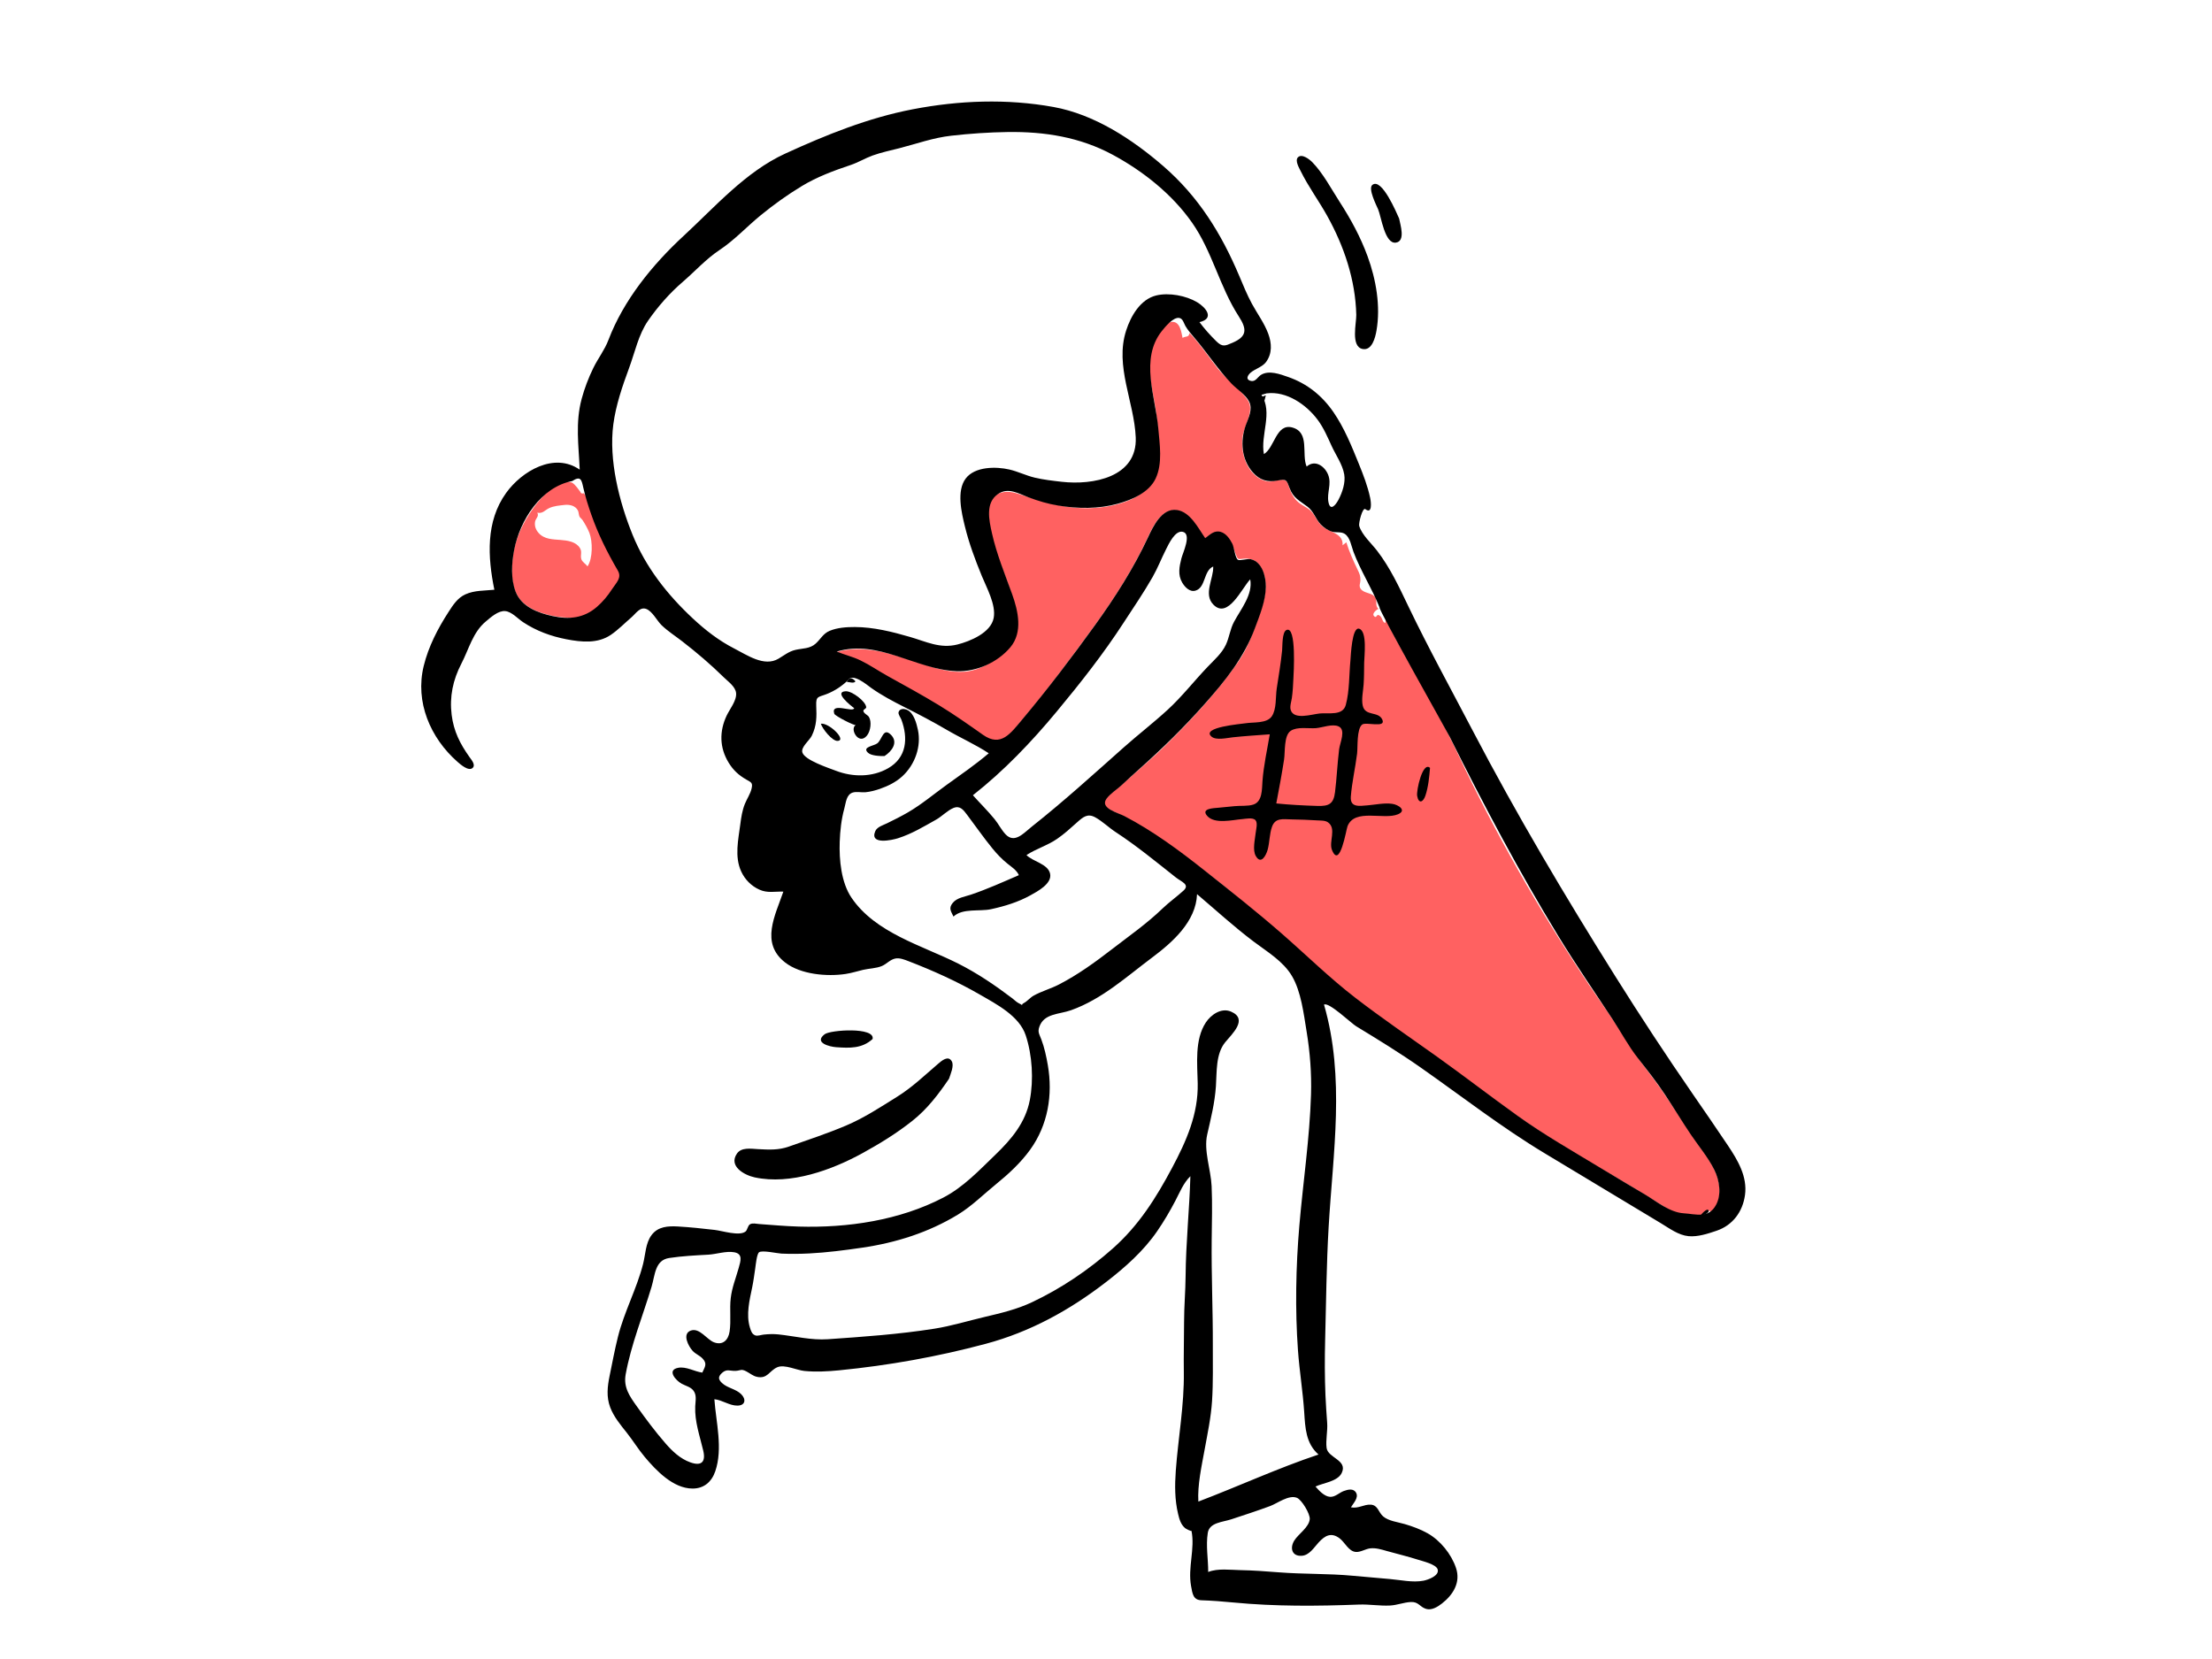
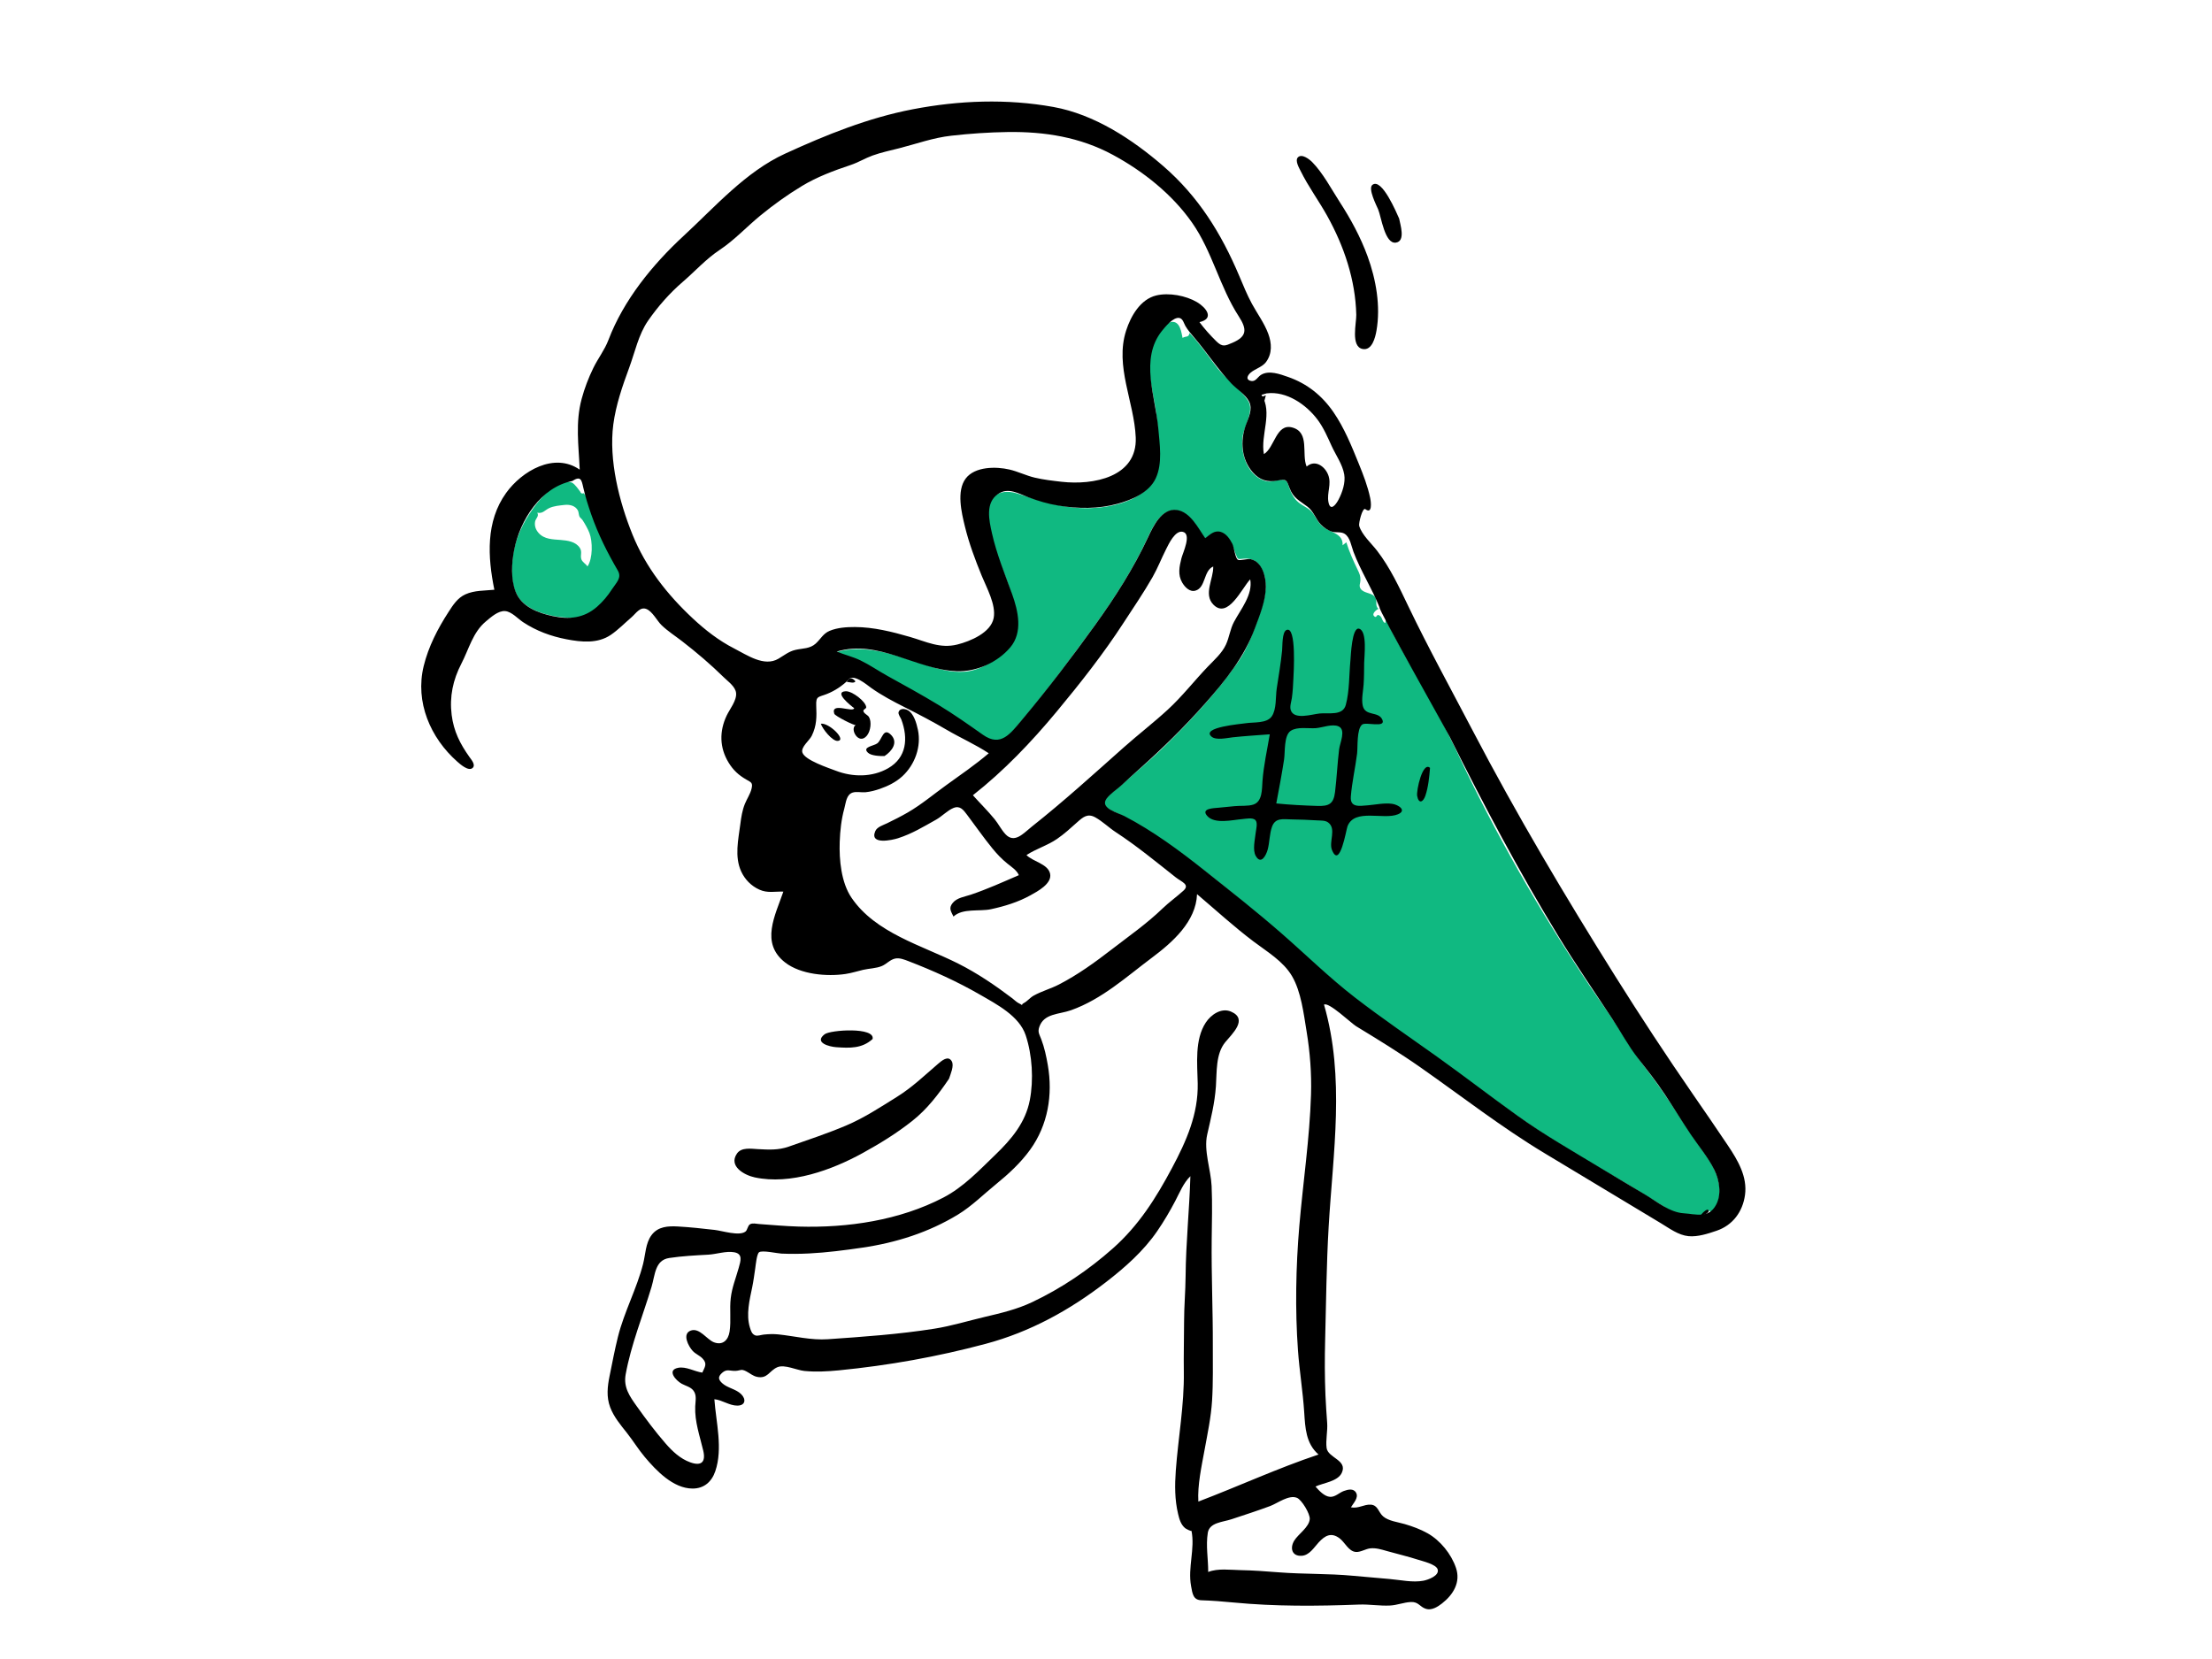
<svg xmlns="http://www.w3.org/2000/svg" viewBox="0 0 1024 768" version="1.1">
  <g id="react-group-82" stroke="none" stroke-width="1" fill="#FFFFFF00" fill-rule="evenodd">
    <g id="react-group-83">
      <rect id="react-rect-85" x="0" y="0" width="1024" height="768" />
-       <path d="M542.373,149.024 C546.336,148.6 546.902,153.975 547.442,156.425 C548.969,155.461 550.329,156.383 550.674,154.132 C555.506,159.194 559.375,165.005 563.665,170.504 C567.78,175.78 574.212,179.977 577.772,185.523 C580.793,190.232 575.808,197.382 575.192,202.403 C574.497,208.062 575.974,214.539 579.839,218.853 C581.647,220.87 583.858,222.272 586.53,222.814 C589.187,223.353 591.715,221.794 594.055,222.126 C595.996,222.401 596.081,223.684 596.758,225.591 C597.686,228.207 598.87,230.677 601.061,232.515 C603.511,234.567 606.142,235.16 608.011,237.917 C609.642,240.324 610.566,242.654 613.095,244.325 C616.47,246.554 621.884,247.228 621.519,252.433 C622.099,251.972 622.679,251.512 623.259,251.05 C624.604,255.373 626.455,259.559 628.432,263.624 C629.358,265.529 629.834,266.541 629.786,268.66 C629.754,270.056 628.989,271.112 629.816,272.464 C631.14,274.627 634.68,274.333 636.297,276.082 C637.954,277.876 636.234,280.309 638.149,281.872 C637.342,282.119 635.107,283.925 635.947,285.022 C637.156,286.598 637.247,284.438 638.095,284.698 C640.041,285.294 639.63,287.723 641.148,288.383 C641.46,288.519 641.436,287.064 641.42,286.689 L641.418,286.675 L642.59,288.962 C652.456,308.055 664.018,326.243 673.313,345.612 L674.417,347.942 C691.92,385.357 712.728,421.788 735.739,456.106 C741.167,464.201 747.124,472.243 752.143,480.569 C757.186,488.938 763.471,496.355 769.049,504.356 C774.787,512.588 780.039,521.156 785.823,529.35 C790.436,535.885 796.074,542.841 796,551.268 C795.965,555.013 795.421,559.15 791.811,561.162 C791.724,559.618 789.387,561.326 788.83,561.705 C786.419,563.346 787.73,563.164 785.131,562.591 C780.913,561.66 777.311,562.92 773.409,560.522 C765.132,555.437 756.975,550.209 748.549,545.356 C730.339,534.869 712.31,524.131 695.417,511.597 C665.886,489.686 633.801,470.052 606.662,445.128 C579.543,420.224 551.084,395.515 518.903,377.3 C516.746,376.079 510.563,374.247 511.133,371.335 C511.633,368.783 517.193,365.205 519.143,363.438 C525.912,357.305 532.961,351.501 539.489,345.105 C551.542,333.298 563.505,320.267 573.173,306.413 C577.875,299.674 580.275,292.178 583.021,284.515 C585.444,277.751 587.684,269.425 583.751,262.733 C581.93,259.633 579.416,258.376 575.9,258.611 C572.99,258.805 573.121,259.401 571.967,256.314 C570.725,252.991 569.715,249.136 566.384,247.212 C562.933,245.219 560.582,247.344 557.787,249.339 C554.572,244.697 550.628,236.664 544.147,236.219 C537.379,235.756 533.535,244.116 531.198,249.145 C524.287,264.015 515.295,277.905 505.625,291.147 C495.143,305.501 484.427,320.102 472.878,333.618 C470.433,336.479 467.657,340.655 464.212,342.391 C460.678,344.173 457.745,342.499 454.758,340.45 C447.718,335.621 440.872,330.662 433.542,326.241 C425.424,321.344 417.078,316.858 408.799,312.244 C405.146,310.209 401.68,307.758 397.916,305.93 C394.409,304.227 390.59,303.383 387,301.892 C400.183,297.962 414.069,303.111 426.546,307.195 C433.022,309.314 439.795,311.521 446.709,310.951 C452.689,310.459 458.116,307.257 462.846,303.76 C471.396,297.438 472.068,287.943 469.279,278.346 C466.071,267.3 461.164,256.677 457.456,245.782 C455.77,240.826 454.608,235.563 458.447,231.281 C461.882,227.449 466.327,226.978 471.015,228.486 C482.383,232.144 492.467,235.579 504.653,235.231 C514.18,234.96 526.298,232.256 532.717,224.514 C536.235,220.27 536.369,214.435 536.383,209.171 C536.401,202.932 536.007,196.658 535.134,190.482 C533.576,179.462 529.534,168.428 534.603,157.728 C535.791,155.219 539.099,149.374 542.373,149.024 Z M641.417,286.639 L641.418,286.675 L641.415,286.666 C641.412,286.587 641.414,286.586 641.417,286.639 Z M247.11,234.913 C250.089,230.792 258.24,221.197 264.463,223.297 C265.55,223.663 266.335,224.747 267.051,225.554 C267.559,226.213 268.062,226.875 268.562,227.541 C268.873,228.416 269.43,228.674 270.234,228.316 C272.417,231.338 275.497,233.621 276.751,237.333 C277.994,241.011 281.329,244.578 283.296,247.952 C284.818,250.561 288.248,257.527 287.986,260.79 L287.986,269.119 C287.676,272.356 281.625,278.147 279.497,280.336 C274.213,285.775 268.474,286.471 260.643,285.777 C254.01,285.189 245.418,282.978 240.928,277.705 C236.618,272.646 236.679,264.806 237.317,258.576 C238.208,249.875 242.024,241.949 247.11,234.913 Z M267.52,236.294 C266.306,234.038 263.649,233.481 261.314,233.748 C258.98,234.015 256.302,234.211 254.162,235.252 C252.186,236.214 251.186,237.899 248.722,237.333 C249.698,239.015 247.95,239.986 247.698,241.501 C247.374,243.447 248.002,245.191 249.288,246.669 C251.949,249.727 255.925,249.668 259.624,249.966 C262.751,250.218 266.598,250.736 268.436,253.666 C269.621,255.556 268.546,256.917 269.101,258.815 C269.51,260.214 271.218,261.017 271.965,262.218 C274.468,258.533 274.381,250.641 272.854,246.701 C272.133,244.84 270.769,242.417 269.689,240.783 C269.335,240.247 268.5,239.609 268.278,239.167 C267.894,238.404 267.94,237.073 267.52,236.294 Z" id="react-path-86" fill="#ff6161" />
+       <path d="M542.373,149.024 C546.336,148.6 546.902,153.975 547.442,156.425 C548.969,155.461 550.329,156.383 550.674,154.132 C555.506,159.194 559.375,165.005 563.665,170.504 C567.78,175.78 574.212,179.977 577.772,185.523 C580.793,190.232 575.808,197.382 575.192,202.403 C574.497,208.062 575.974,214.539 579.839,218.853 C581.647,220.87 583.858,222.272 586.53,222.814 C589.187,223.353 591.715,221.794 594.055,222.126 C595.996,222.401 596.081,223.684 596.758,225.591 C597.686,228.207 598.87,230.677 601.061,232.515 C603.511,234.567 606.142,235.16 608.011,237.917 C609.642,240.324 610.566,242.654 613.095,244.325 C616.47,246.554 621.884,247.228 621.519,252.433 C622.099,251.972 622.679,251.512 623.259,251.05 C624.604,255.373 626.455,259.559 628.432,263.624 C629.358,265.529 629.834,266.541 629.786,268.66 C629.754,270.056 628.989,271.112 629.816,272.464 C631.14,274.627 634.68,274.333 636.297,276.082 C637.954,277.876 636.234,280.309 638.149,281.872 C637.342,282.119 635.107,283.925 635.947,285.022 C637.156,286.598 637.247,284.438 638.095,284.698 C640.041,285.294 639.63,287.723 641.148,288.383 C641.46,288.519 641.436,287.064 641.42,286.689 L641.418,286.675 L642.59,288.962 C652.456,308.055 664.018,326.243 673.313,345.612 L674.417,347.942 C691.92,385.357 712.728,421.788 735.739,456.106 C741.167,464.201 747.124,472.243 752.143,480.569 C757.186,488.938 763.471,496.355 769.049,504.356 C774.787,512.588 780.039,521.156 785.823,529.35 C790.436,535.885 796.074,542.841 796,551.268 C795.965,555.013 795.421,559.15 791.811,561.162 C791.724,559.618 789.387,561.326 788.83,561.705 C786.419,563.346 787.73,563.164 785.131,562.591 C780.913,561.66 777.311,562.92 773.409,560.522 C765.132,555.437 756.975,550.209 748.549,545.356 C730.339,534.869 712.31,524.131 695.417,511.597 C665.886,489.686 633.801,470.052 606.662,445.128 C579.543,420.224 551.084,395.515 518.903,377.3 C516.746,376.079 510.563,374.247 511.133,371.335 C511.633,368.783 517.193,365.205 519.143,363.438 C525.912,357.305 532.961,351.501 539.489,345.105 C551.542,333.298 563.505,320.267 573.173,306.413 C577.875,299.674 580.275,292.178 583.021,284.515 C585.444,277.751 587.684,269.425 583.751,262.733 C581.93,259.633 579.416,258.376 575.9,258.611 C572.99,258.805 573.121,259.401 571.967,256.314 C570.725,252.991 569.715,249.136 566.384,247.212 C562.933,245.219 560.582,247.344 557.787,249.339 C554.572,244.697 550.628,236.664 544.147,236.219 C537.379,235.756 533.535,244.116 531.198,249.145 C524.287,264.015 515.295,277.905 505.625,291.147 C495.143,305.501 484.427,320.102 472.878,333.618 C470.433,336.479 467.657,340.655 464.212,342.391 C460.678,344.173 457.745,342.499 454.758,340.45 C447.718,335.621 440.872,330.662 433.542,326.241 C425.424,321.344 417.078,316.858 408.799,312.244 C405.146,310.209 401.68,307.758 397.916,305.93 C394.409,304.227 390.59,303.383 387,301.892 C400.183,297.962 414.069,303.111 426.546,307.195 C433.022,309.314 439.795,311.521 446.709,310.951 C452.689,310.459 458.116,307.257 462.846,303.76 C471.396,297.438 472.068,287.943 469.279,278.346 C466.071,267.3 461.164,256.677 457.456,245.782 C455.77,240.826 454.608,235.563 458.447,231.281 C461.882,227.449 466.327,226.978 471.015,228.486 C482.383,232.144 492.467,235.579 504.653,235.231 C514.18,234.96 526.298,232.256 532.717,224.514 C536.235,220.27 536.369,214.435 536.383,209.171 C536.401,202.932 536.007,196.658 535.134,190.482 C533.576,179.462 529.534,168.428 534.603,157.728 C535.791,155.219 539.099,149.374 542.373,149.024 Z M641.417,286.639 L641.418,286.675 L641.415,286.666 C641.412,286.587 641.414,286.586 641.417,286.639 Z M247.11,234.913 C250.089,230.792 258.24,221.197 264.463,223.297 C265.55,223.663 266.335,224.747 267.051,225.554 C267.559,226.213 268.062,226.875 268.562,227.541 C268.873,228.416 269.43,228.674 270.234,228.316 C272.417,231.338 275.497,233.621 276.751,237.333 C277.994,241.011 281.329,244.578 283.296,247.952 C284.818,250.561 288.248,257.527 287.986,260.79 L287.986,269.119 C287.676,272.356 281.625,278.147 279.497,280.336 C274.213,285.775 268.474,286.471 260.643,285.777 C254.01,285.189 245.418,282.978 240.928,277.705 C236.618,272.646 236.679,264.806 237.317,258.576 C238.208,249.875 242.024,241.949 247.11,234.913 Z M267.52,236.294 C266.306,234.038 263.649,233.481 261.314,233.748 C258.98,234.015 256.302,234.211 254.162,235.252 C252.186,236.214 251.186,237.899 248.722,237.333 C249.698,239.015 247.95,239.986 247.698,241.501 C247.374,243.447 248.002,245.191 249.288,246.669 C251.949,249.727 255.925,249.668 259.624,249.966 C262.751,250.218 266.598,250.736 268.436,253.666 C269.621,255.556 268.546,256.917 269.101,258.815 C269.51,260.214 271.218,261.017 271.965,262.218 C274.468,258.533 274.381,250.641 272.854,246.701 C272.133,244.84 270.769,242.417 269.689,240.783 C269.335,240.247 268.5,239.609 268.278,239.167 C267.894,238.404 267.94,237.073 267.52,236.294 Z" id="react-path-86" fill="#10b981" />
      <g id="react-group-84" transform="translate(195.0001, 47.4761)" fill="#000000">
        <path d="M364.309,680.236 C368.837,678.465 374.419,679.292 379.167,679.377 C385.128,679.485 391.105,679.937 397.048,680.402 C408.461,681.297 419.816,680.919 431.239,681.986 C436.91,682.515 442.585,683.005 448.26,683.488 C453.229,683.911 458.999,685.229 463.96,684.281 C466.008,683.889 471.536,681.962 470.511,678.963 C469.721,676.649 463.498,675.222 461.471,674.564 C456.702,673.013 451.778,671.902 446.957,670.52 C444.481,669.81 442.015,669.047 439.408,669.294 C437.195,669.503 434.864,671.154 432.622,670.964 C429.307,670.683 427.598,666.52 425.166,664.684 C421.294,661.759 418.423,663.322 415.455,666.545 C413.26,668.927 411.169,672.532 407.568,672.746 C402.987,673.017 402.095,669.089 404.117,665.758 C405.979,662.689 411.049,659.543 411.321,655.718 C411.493,653.3 407.626,646.832 405.401,645.912 C401.659,644.365 396.369,648.461 392.986,649.718 C387.077,651.912 381.045,653.855 375.062,655.837 C370.97,657.192 364.898,657.312 364.125,662.107 C363.158,668.111 364.336,674.207 364.309,680.236 M130.118,587.943 C131.308,585.307 132.557,583.808 130.178,581.362 C128.849,579.994 126.973,579.321 125.664,577.902 C123.697,575.769 120.615,569.939 124.831,568.471 C128.861,567.067 132.256,572.676 135.499,573.908 C139.615,575.472 142.165,572.85 142.754,568.917 C143.51,563.864 142.678,558.583 143.281,553.467 C143.872,548.451 145.624,544.286 146.968,539.484 C147.879,536.228 148.995,532.95 144.86,532.228 C141.068,531.566 136.67,533.141 132.825,533.352 C126.828,533.681 120.759,533.984 114.812,534.883 C108.172,535.887 108.293,542.677 106.626,548.228 C102.584,561.684 97.164,574.889 94.64,588.762 C93.552,594.744 96.436,598.841 99.794,603.545 C103.997,609.434 108.37,615.308 113.131,620.764 C116.31,624.407 119.892,627.8 124.521,629.475 C129.765,631.373 131.769,629.266 130.559,624.097 C128.962,617.274 126.552,610.683 126.836,603.577 C126.939,600.989 127.692,598.208 125.826,596.043 C124.532,594.541 122.315,594.034 120.626,593.121 C117.842,591.612 113.529,586.761 118.953,585.717 C122.637,585.007 126.552,587.485 130.118,587.943 M255.38,320.668 C258.69,324.364 262.288,327.9 265.426,331.739 C267.225,333.941 268.5,336.588 270.431,338.675 C274.66,343.245 278.874,338.181 282.619,335.22 C297.347,323.576 311.207,310.958 325.24,298.495 C331.926,292.557 339.039,287.081 345.618,281.03 C352.283,274.901 357.832,267.726 364.076,261.194 C367.075,258.059 370.665,254.948 372.516,250.942 C374.096,247.526 374.444,243.81 376.244,240.432 C379.36,234.582 385.074,227.791 383.763,220.716 C379.905,224.761 373.479,239.256 366.746,232.458 C361.941,227.606 366.849,220.434 366.635,214.777 C362.073,216.713 363.258,224.563 358.395,225.952 C355.764,226.703 353.514,224.322 352.287,222.234 C350.166,218.624 350.944,214.845 351.908,211.016 C352.564,208.406 356.754,199.798 352.61,198.736 C349.019,197.816 346.009,204.421 344.819,206.761 C342.638,211.052 340.949,215.491 338.554,219.689 C334.424,226.929 329.667,233.845 325.131,240.835 C315.79,255.23 305.138,268.742 294.181,281.937 C282.477,296.03 269.809,309.319 255.38,320.668 M359.145,366.455 C358.673,379.136 347.776,388.752 338.349,395.803 C326.301,404.813 315.187,415.055 300.818,420.183 C295.286,422.158 288.378,421.589 286.162,427.815 C285.296,430.249 286.082,431.144 287.021,433.594 C288.489,437.428 289.372,441.585 290.069,445.62 C292.439,459.348 290.135,473.328 281.886,484.757 C277.501,490.833 271.898,495.998 266.105,500.707 C260.326,505.405 254.86,510.885 248.489,514.771 C234.901,523.06 219.806,527.819 204.138,530.109 C195.989,531.301 187.807,532.362 179.576,532.783 C175.308,533.001 171.033,533.041 166.763,532.854 C164.855,532.77 157.76,531.158 156.381,532.251 C155.32,533.093 154.847,538.188 154.635,539.594 C154.184,542.566 153.829,545.497 153.215,548.444 C151.982,554.358 150.321,561.05 152.138,567.017 C152.664,568.743 153.09,570.148 154.688,570.728 C155.701,571.096 157.496,570.449 158.52,570.344 C160.837,570.106 163.024,570.013 165.354,570.26 C173.001,571.069 180.51,573.023 188.238,572.491 C204.713,571.356 221.206,570.196 237.531,567.618 C245.472,566.364 253.091,563.991 260.9,562.159 C268.343,560.412 275.782,558.648 282.729,555.366 C296.339,548.937 308.918,540.432 320.154,530.469 C332.15,519.832 340.091,507.224 347.595,493.154 C354.187,480.794 359.745,468.284 359.456,454.035 C359.273,445.018 357.981,433.845 363.194,425.893 C365.576,422.261 370.38,418.894 374.856,420.815 C382.979,424.302 375.305,431.206 372.207,434.988 C367.744,440.437 368.344,448.734 367.881,455.398 C367.334,463.262 365.567,470.159 363.844,477.763 C362.158,485.206 365.559,494.036 365.895,501.628 C366.26,509.862 366.02,518.104 365.928,526.341 C365.745,542.723 366.506,559.061 366.45,575.44 C366.42,583.936 366.637,592.473 366.1,600.956 C365.611,608.692 364.026,616.092 362.639,623.687 C361.278,631.142 359.294,640.069 359.752,647.647 C378.366,640.562 396.484,632.193 415.384,625.864 C409.489,620.724 409.227,613.46 408.751,606.211 C408.125,596.652 406.551,587.174 405.865,577.615 C404.509,558.736 404.89,538.876 406.496,520.018 C408.22,499.772 411.278,479.594 411.907,459.263 C412.21,449.469 411.452,439.65 409.857,429.985 C408.513,421.843 407.346,411.597 403.1,404.383 C399.043,397.489 391.585,393.11 385.361,388.414 C376.26,381.548 367.83,373.826 359.145,366.455 M360.272,101.647 C362.602,104.798 365.235,107.706 368.021,110.459 C370.897,113.3 372.121,112.672 375.561,111.194 C382.401,108.255 382.27,104.855 378.451,98.961 C369.595,85.291 366.235,69.012 356.864,55.621 C347.63,42.428 334.2,31.768 320.1,24.161 C304.969,15.997 288.572,13.399 271.517,13.643 C262.801,13.768 254.03,14.369 245.369,15.346 C236.943,16.295 229.449,19.06 221.293,21.147 C217.187,22.198 212.953,23.07 208.961,24.513 C205.459,25.779 202.31,27.735 198.772,28.918 C191.026,31.506 183.23,34.399 176.242,38.632 C169.409,42.771 163.253,47.186 157.047,52.267 C150.62,57.53 145.038,63.646 138.088,68.266 C131.761,72.474 126.729,78.142 120.992,83.072 C114.998,88.224 109.47,94.536 104.973,101.045 C100.576,107.411 98.903,115.647 96.247,122.825 C93.155,131.179 90.088,140.111 88.923,148.969 C86.753,165.475 91.624,184.768 97.818,200.043 C103.945,215.151 113.873,227.757 125.721,238.818 C131.496,244.212 137.798,249.109 144.859,252.716 C150.899,255.802 158.775,261.35 165.349,257.473 C168.011,255.903 170.172,254.078 173.249,253.371 C176.613,252.599 179.908,252.915 182.623,250.449 C184.931,248.353 186.035,245.823 189.065,244.558 C192.658,243.057 196.907,242.784 200.754,242.796 C209.393,242.825 218.037,244.987 226.282,247.385 C233.838,249.582 240.161,252.895 248.188,250.888 C254.153,249.396 263.72,245.429 265.006,238.591 C266.155,232.479 261.72,224.578 259.487,219.108 C256.4,211.551 253.604,204.115 251.665,196.17 C250.128,189.874 247.715,179.801 252.053,174.046 C256.315,168.392 266.171,168.46 272.294,169.882 C276.307,170.814 279.996,172.691 284.011,173.637 C288.101,174.601 292.333,175.085 296.505,175.558 C310.964,177.193 331.534,173.496 330.764,155.02 C330.079,138.553 321.005,122.046 326.319,105.559 C328.484,98.838 332.908,91.067 340.275,89.293 C346.118,87.885 354.015,89.361 359.169,92.417 C363.306,94.87 367.405,100.007 360.272,101.647 M69.917,175.198 C55.343,178.042 45.704,193.405 43.033,207.028 C41.822,213.201 41.395,220.553 43.736,226.526 C46.434,233.412 54.061,236.286 60.791,237.73 C68.484,239.381 75.301,238.736 81.4,233.402 C84.081,231.057 86.352,228.325 88.279,225.34 C90.249,222.287 92.989,220.063 91.008,216.651 C86.097,208.197 81.907,199.892 78.673,190.592 C77.23,186.442 75.947,182.387 74.989,178.113 C74.229,174.719 73.861,172.647 69.917,175.198 M197.564,267.417 C194.744,270.133 191.504,272.297 187.864,273.756 C183.871,275.358 182.659,274.589 182.857,279.207 C183.076,284.308 183.113,288.39 180.788,293.136 C179.7,295.358 175.68,298.356 176.439,300.855 C177.529,304.442 188.693,308.069 191.95,309.323 C199.742,312.324 208.833,312.386 216.188,308.145 C224.731,303.219 225.487,294.288 222.269,285.645 C221.925,284.723 220.677,283.165 220.984,282.158 C221.548,280.312 223.869,280.579 225.201,281.284 C228.093,282.814 229.301,287.467 229.924,290.371 C231.587,298.129 228.532,306.531 222.726,311.876 C219.775,314.591 216.085,316.406 212.321,317.714 C210.184,318.456 207.943,319.043 205.687,319.271 C203.864,319.454 201.562,318.879 199.821,319.398 C196.753,320.313 196.616,324.097 195.849,326.863 C194.479,331.807 193.907,337.159 193.727,342.274 C193.436,350.547 194.421,361.087 199.18,368.1 C210.283,384.464 231.757,390.144 248.523,398.566 C257.435,403.043 265.699,408.667 273.634,414.679 C274.418,415.273 275.591,416.437 276.532,416.9 C279.713,418.465 276.935,417.895 278.971,416.861 C280.539,416.065 281.881,414.336 283.501,413.435 C287.232,411.358 291.422,410.237 295.217,408.275 C304.04,403.712 311.846,398.05 319.677,392.007 C327.701,385.814 335.828,380.16 343.148,373.11 C346.235,370.139 349.71,367.689 352.841,364.845 C355.995,361.979 351.959,360.79 349.288,358.681 C340.198,351.502 331.221,344.095 321.514,337.75 C318.276,335.633 315.42,332.778 312.042,330.907 C308.514,328.953 306.42,330.703 303.641,333.188 C300.604,335.904 297.709,338.566 294.329,340.889 C289.865,343.958 284.675,345.435 280.187,348.357 C283.068,351.373 290.094,352.382 291.113,356.951 C292.147,361.581 285.252,365.194 282.029,366.982 C276.339,370.14 270.062,372.057 263.721,373.427 C258.445,374.566 250.623,372.851 246.395,376.833 C245.189,374.283 244.059,372.951 246.043,370.512 C248.025,368.077 251.558,367.658 254.355,366.721 C261.908,364.19 269.348,360.818 276.657,357.657 C275.687,355.387 273.262,353.833 271.414,352.355 C268.775,350.244 266.558,347.905 264.41,345.28 C260.312,340.273 256.637,334.932 252.734,329.778 C251.042,327.542 249.498,325.31 246.407,326.548 C243.678,327.64 241.015,330.474 238.392,331.942 C232.462,335.261 227.274,338.449 220.746,340.561 C218.116,341.412 207.345,343.835 210.21,337.252 C211.059,335.3 213.897,334.496 215.645,333.643 C218.875,332.065 222.095,330.457 225.207,328.655 C231.6,324.955 237.238,320.174 243.219,315.87 C249.817,311.122 256.528,306.514 262.723,301.237 C256.559,297.154 249.721,294.164 243.347,290.429 C236.904,286.655 230.413,283.243 223.75,279.89 C218.444,277.22 213.051,274.373 208.213,270.922 C206.29,269.55 199.673,263.848 197.564,267.417 M391.377,134.621 C390.566,134.825 389.764,135.057 388.968,135.315 C394.372,143.577 388.406,153.804 390.097,162.744 C395.086,159.794 395.739,148.319 403.314,150.44 C411.472,152.725 407.412,162.767 409.881,168.51 C413.738,165.14 418.239,168.29 419.83,172.288 C421.552,176.62 419.164,180.619 419.967,184.906 C420.797,189.342 423.276,186.431 424.65,183.815 C426.401,180.48 427.931,175.971 427.286,172.157 C426.501,167.517 423.386,163.204 421.456,158.99 C419.539,154.803 417.723,150.53 414.948,146.815 C409.693,139.781 400.565,133.461 391.377,134.621 M443.634,233.694 C440.107,224.888 434.886,216.826 431.55,207.951 C430.575,205.355 430.03,201.218 427.45,199.62 C425.755,198.569 423.499,199.2 421.63,198.635 C419.766,198.072 417.802,196.729 416.465,195.345 C414.02,192.812 413.227,189.336 410.343,187.13 C406.621,184.283 403.746,183.191 401.975,178.434 C400.585,174.698 400.582,174.15 396.404,174.983 C391.843,175.894 388.138,174.779 384.991,171.216 C379.662,165.183 379.073,156.684 381.688,149.401 C382.911,145.996 385.039,142.034 383.271,138.468 C381.629,135.156 377.642,132.778 375.115,130.138 C368.728,123.465 363.729,115.656 357.74,108.654 C356.306,106.979 354.841,105.308 353.735,103.387 C353.034,102.168 352.62,100.07 350.993,99.725 C348.193,99.13 344.285,103.971 342.877,105.735 C332.567,118.639 339.943,136.214 341.199,150.761 C341.838,158.169 343.275,167.05 339.989,174.026 C336.894,180.599 329.058,183.88 322.455,185.71 C313.548,188.178 303.982,188.069 294.919,186.571 C290.172,185.786 285.616,184.445 281.122,182.747 C276.525,181.01 271.743,178.021 267.057,181.174 C261.009,185.245 262.878,193.411 264.206,199.363 C266.376,209.087 270.165,218.156 273.517,227.496 C276.332,235.342 278.611,245.184 272.693,252.204 C266.782,259.215 256.979,263.603 247.855,263.239 C228.939,262.485 211.672,248.381 192.342,254.15 C195.974,255.651 199.813,256.534 203.362,258.253 C207.646,260.327 211.611,263.084 215.77,265.391 C223.753,269.82 231.764,274.185 239.566,278.929 C246.616,283.216 253.281,287.912 260.009,292.662 C268.393,298.582 272.809,292.026 278.187,285.631 C289.929,271.675 301.106,256.895 311.774,242.104 C321.049,229.245 329.658,215.82 336.365,201.455 C338.765,196.315 342.806,187.596 349.828,188.61 C356.063,189.509 359.698,197.032 362.922,201.636 C365.171,200.024 367.099,197.87 370.135,198.756 C372.653,199.491 374.395,202.075 375.51,204.279 C376.276,205.793 376.798,210.899 378.08,211.667 C378.991,212.214 382.475,211.039 384.028,211.398 C389.342,212.626 391.042,219.457 390.988,224.199 C390.913,230.735 388.182,237.274 385.944,243.326 C380.928,256.893 372.334,267.495 362.86,278.216 C353.246,289.095 343.181,298.956 332.337,308.61 C329.661,310.992 327.011,313.402 324.402,315.858 C322.262,317.871 318.874,319.966 317.2,322.332 C314.101,326.709 322.391,328.696 325.476,330.297 C338.749,337.19 350.981,346.268 362.67,355.524 C374.725,365.07 386.847,374.653 398.43,384.768 C409.761,394.663 420.464,405.209 432.396,414.411 C444.656,423.864 457.501,432.592 470.099,441.587 C482.709,450.591 494.979,460.064 507.574,469.08 C519.883,477.89 533.096,485.443 546.043,493.265 C552.815,497.358 559.623,501.391 566.427,505.431 C571.929,508.698 577.9,513.775 584.423,514.188 C590.3,514.56 595.874,516.723 599.387,510.333 C602.053,505.482 600.949,498.809 598.614,494.096 C595.765,488.345 591.307,483.057 587.725,477.734 C583.607,471.614 579.785,465.316 575.72,459.165 C571.823,453.266 567.491,447.821 563.143,442.263 C558.735,436.627 555.39,430.275 551.461,424.308 C543.064,411.551 534.43,399.025 526.469,385.983 C508.211,356.071 491.859,325.192 476.233,293.849 C474.856,291.087 442.735,234.185 443.634,233.694 M417.927,417.594 C427.74,451.512 422.081,486.002 420.069,520.507 C419.052,537.953 418.897,555.508 418.446,572.978 C418.226,581.47 418.241,589.969 418.594,598.457 C418.772,602.728 419.084,606.984 419.388,611.246 C419.657,615.015 418.646,619.181 419.121,622.818 C419.73,627.476 428.978,628.39 426.137,634.368 C424.231,638.379 417.556,638.991 413.98,640.682 C415.57,642.523 418.057,645.278 420.709,645.452 C423.097,645.607 424.942,643.536 427.083,642.753 C428.984,642.057 431.599,641.382 432.799,643.602 C434.056,645.925 431.424,648.507 430.383,650.307 C433.922,650.992 436.37,648.879 439.562,649.073 C442.922,649.277 443.074,652.582 445.282,654.495 C447.806,656.681 452.214,657.152 455.326,658.072 C458.947,659.142 462.586,660.47 465.883,662.328 C471.778,665.649 476.841,671.924 479.019,678.346 C481.277,685.002 477.752,690.762 472.501,694.847 C470.544,696.368 467.74,698.136 465.145,697.316 C462.179,696.378 461.716,693.965 458.102,694.144 C454.856,694.304 451.775,695.601 448.512,695.767 C443.716,696.012 438.925,695.138 434.124,695.322 C414.75,696.066 395.374,696.231 376.033,694.369 C371.028,693.887 366.123,693.493 361.19,693.335 C357.354,693.213 357.033,690.352 356.383,686.76 C354.813,678.086 358.285,669.546 356.566,661.117 C356.68,661.673 353.964,660.226 353.637,659.951 C351.643,658.273 350.977,655.888 350.384,653.411 C348.802,646.814 348.818,640.092 349.307,633.364 C350.419,618.092 353.26,602.962 353.027,587.61 C352.91,579.872 353.144,572.152 353.146,564.417 C353.148,557.312 353.791,550.3 353.851,543.244 C353.982,527.774 355.611,512.477 356.065,497.024 C352.845,500.156 351.137,504.524 349.092,508.433 C346.576,513.239 343.77,517.996 340.697,522.468 C334.353,531.704 325.841,539.221 317.023,546.035 C300.195,559.038 281.913,569.109 261.296,574.624 C238.977,580.593 216.405,584.624 193.396,586.889 C188.072,587.413 182.689,587.697 177.354,587.178 C173.86,586.839 168.181,584.016 164.861,585.448 C161.088,587.076 160.329,590.991 155.382,589.893 C153.494,589.474 152.127,588.213 150.474,587.363 C148.043,586.112 147.946,586.976 145.625,587.135 C143.037,587.312 141.486,586.02 139.23,588.104 C137.315,589.873 137.5,591.113 139.25,592.769 C141.709,595.096 145.645,595.487 148.106,597.918 C150.501,600.282 150.072,603.188 146.373,603.223 C142.651,603.258 139.343,600.609 135.706,600.264 C136.481,611.024 139.718,623.045 136.129,633.601 C134.463,638.499 130.89,641.654 125.56,641.62 C116.643,641.563 108.82,633.359 103.45,626.969 C100.481,623.437 98.074,619.468 95.208,615.848 C92.277,612.148 89.134,608.427 87.456,603.952 C85.671,599.19 86.192,594.413 87.19,589.525 C88.425,583.476 89.573,577.365 91.066,571.373 C93.961,559.754 99.784,549.147 102.724,537.563 C103.836,533.18 103.822,528.037 106.629,524.279 C109.6,520.299 114.223,520.044 118.808,520.299 C124.483,520.614 130.154,521.241 135.799,521.884 C139.364,522.289 147.175,524.86 150.076,522.669 C151.075,521.914 151.077,519.938 152.245,519.256 C153.37,518.598 155.189,519.07 156.42,519.162 C162.515,519.614 168.663,520.163 174.77,520.341 C197.47,521.005 221.424,517.467 241.691,506.922 C251.096,502.028 258.26,494.324 265.82,487.048 C273.253,479.893 279.731,472.192 281.731,461.805 C283.557,452.322 282.866,440.981 279.833,431.802 C276.879,422.86 266.394,417.444 258.763,413.036 C248.181,406.922 236.947,401.855 225.545,397.466 C223.736,396.77 221.536,395.883 219.545,396.239 C217.105,396.676 215.466,398.79 213.246,399.723 C210.607,400.833 207.369,400.839 204.585,401.487 C201.885,402.115 199.253,402.978 196.503,403.393 C187.842,404.7 175.671,403.657 168.513,398.125 C156.813,389.083 163.882,376.285 167.641,365.28 C163.667,365.146 160.358,366.075 156.565,364.375 C152.786,362.68 149.831,359.68 148.108,355.922 C144.973,349.084 146.784,341.227 147.709,334.097 C148.127,330.873 148.604,327.674 149.834,324.646 C150.787,322.301 152.351,320.066 152.929,317.586 C153.565,314.854 152.74,314.695 150.461,313.389 C146.949,311.375 144.421,309.059 142.271,305.524 C138.06,298.601 137.955,291.044 141.406,283.761 C142.803,280.813 146.135,276.761 145.756,273.318 C145.43,270.357 142.078,268.05 140.104,266.111 C134.008,260.122 127.527,254.593 120.767,249.368 C117.608,246.926 114.128,244.71 111.257,241.936 C109.153,239.905 107.016,235.484 104.139,234.415 C101.259,233.346 99.341,236.562 97.335,238.286 C94.207,240.973 91.211,244.065 87.803,246.394 C81.691,250.572 74.113,249.79 67.21,248.456 C60,247.061 53.313,244.606 47.165,240.555 C44.723,238.945 41.87,235.676 38.863,235.414 C35.651,235.135 32.161,238.328 29.865,240.245 C23.872,245.25 22.073,253.024 18.582,259.748 C14.684,267.257 13.028,275.05 14.089,283.492 C15.043,291.086 17.968,296.824 22.319,302.958 C23.219,304.227 25.326,306.624 23.786,308.027 C21.902,309.744 18.042,306.301 16.777,305.189 C4.212,294.138 -2.929,277.487 1.149,260.818 C3.339,251.867 7.622,243.587 12.596,235.886 C14.711,232.61 16.774,229.334 20.452,227.664 C24.639,225.763 29.383,225.989 33.855,225.533 C30.762,210.391 29.794,193.914 39.299,180.717 C46.593,170.59 61.531,161.729 73.369,169.941 C72.884,158.777 71.293,148.177 74.264,137.185 C75.595,132.26 77.419,127.466 79.661,122.882 C81.857,118.39 84.89,114.58 86.664,109.904 C93.664,91.458 107.094,74.981 121.44,61.742 C135.941,48.36 150.17,32.034 168.435,23.662 C187.492,14.926 206.899,7.076 227.561,3.107 C249.006,-1.013 271.049,-1.859 292.653,2.042 C311.591,5.461 329.118,16.96 343.448,29.356 C359.8,43.501 370.357,60.553 378.707,80.306 C380.542,84.645 382.311,89.021 384.561,93.168 C387.057,97.769 390.263,102.048 392.099,106.985 C393.736,111.388 394.011,116.165 391.096,120.099 C389.046,122.865 384.84,123.489 383.048,126.019 C382.142,127.295 382.233,128.508 384.223,128.889 C386.277,129.281 387.256,126.99 388.733,126.071 C392.409,123.783 397.596,125.733 401.312,127.032 C410.125,130.113 417.023,135.647 422.297,143.317 C427.344,150.658 430.696,158.997 434.028,167.207 C436.131,172.386 438.132,177.531 439.289,183.018 C439.725,185.082 440.332,190.678 437.07,188.226 C435.747,187.232 433.857,194.776 434.213,195.977 C435.454,200.155 439.878,204.072 442.481,207.455 C448.603,215.407 452.702,224.315 457.021,233.309 C466.375,252.785 476.791,271.692 486.798,290.831 C507.177,329.806 529.448,367.284 552.808,404.538 C564.382,422.995 576.314,441.137 588.686,459.07 C594.146,466.983 599.622,474.901 604.962,482.895 C609.501,489.687 613.98,497.252 612.812,505.73 C611.743,513.493 607.131,519.728 599.673,522.267 C595.677,523.628 590.932,525.196 586.655,524.778 C581.978,524.321 577.851,521.192 573.953,518.843 C556.037,508.046 538.119,497.26 520.192,486.483 C500.143,474.43 481.807,460.119 462.679,446.718 C452.946,439.9 442.91,433.755 432.769,427.583 C430.485,426.193 420.124,416.235 417.927,417.594" id="react-path-87" />
        <path d="M244.33,451.907 C239.434,459.117 234.284,465.893 227.391,471.364 C220.129,477.127 212.535,481.796 204.427,486.268 C190.128,494.154 170.961,501.138 154.353,497.563 C149.63,496.546 142.074,492.414 146.18,486.514 C148.244,483.549 152.671,484.322 155.805,484.485 C160.854,484.749 165.269,485.036 170.107,483.338 C178.996,480.215 187.946,477.27 196.626,473.595 C205.033,470.034 212.406,465.151 220.119,460.354 C227.353,455.855 232.871,450.47 239.225,445.031 C240.966,443.541 243.958,440.935 245.604,443.832 C246.794,445.925 244.983,449.86 244.33,451.907" id="react-path-88" />
        <path d="M428.328,108.547 C426.745,111.294 423.229,116.627 419.39,114.326 C414.493,111.392 420.841,102.025 422.035,98.495 C427.237,83.115 427.602,66.638 425.051,50.733 C423.782,42.826 421.485,35.104 420.619,27.13 C420.45,25.581 419.675,21.608 421.619,20.701 C423.953,19.612 426.294,23.39 427.056,25.05 C429.999,31.472 431.136,39.906 432.712,46.775 C434.817,55.946 436.209,65.33 436.229,74.761 C436.25,86.153 434.075,98.564 428.328,108.547 Z" id="react-path-89" transform="translate(426.8943, 67.69745) rotate(-20) translate(-426.8943, -67.69745) " />
        <path d="M451.419,55.374 C450.949,58.198 450.736,66.271 446.211,65.347 C441.081,64.299 443.934,51.757 443.739,48.089 C443.636,46.154 442.524,37.396 445.087,36.511 C450.425,34.668 451.217,52.89 451.419,55.374" id="react-path-90" transform="translate(447.2706, 50.90023) rotate(-20) translate(-447.2706, -50.90023) " />
        <path d="M208.948,433.515 C204.032,437.994 198.325,437.731 192.12,437.304 C188.969,437.088 181.672,435.222 186.743,431.314 C189.392,429.273 210.175,427.869 208.948,433.515" id="react-path-91" />
        <path d="M592,515.524 C592.35,514.829 595.299,511.493 595.935,512.842 C596.535,514.114 592.779,515.486 592,515.524" id="react-path-92" />
        <path d="M201,267.916 C200.395,269.163 197.87,268.074 197,268.263 C198.182,265.732 199.587,266.274 201,267.916" id="react-path-93" />
        <path d="M391,135.524 C390.737,136.523 390.475,137.524 390.213,138.524 C389.809,137.775 389.404,137.026 389,136.276 C389.666,136.026 390.334,135.775 391,135.524" id="react-path-94" />
        <path d="M395.828,324.459 C402.137,325.095 408.467,325.417 414.801,325.612 C420.148,325.776 422.344,324.765 423.027,319.208 C423.836,312.62 424.112,305.973 424.921,299.382 C425.288,296.388 428.192,290.404 424.694,288.802 C421.762,287.459 417.188,289.383 414.118,289.609 C410.697,289.861 405.535,288.818 402.511,290.846 C399.278,293.014 399.982,300.606 399.431,304.169 C398.381,310.962 397.115,317.709 395.828,324.459 M392.818,292.462 C387.1,292.894 381.363,293.234 375.661,293.844 C373.123,294.115 367.987,295.371 365.848,293.524 C360.826,289.191 379.592,287.67 381.721,287.328 C385.309,286.752 391.449,287.517 393.749,284.13 C396.024,280.78 395.449,275.151 396.037,271.262 C396.922,265.409 397.934,259.564 398.525,253.673 C398.723,251.693 398.44,245.152 400.531,244.18 C405.337,241.946 403.827,264.967 403.748,266.695 C403.613,269.666 403.464,272.651 403.05,275.597 C402.817,277.258 401.996,279.504 402.502,281.172 C403.951,285.955 412.183,283.196 415.933,282.815 C420.135,282.387 426.624,284.015 428.015,278.83 C429.763,272.314 429.509,264.914 430.157,258.21 C430.336,256.356 430.804,242.51 434.221,243.583 C438.036,244.782 436.547,256.352 436.512,259.331 C436.473,262.693 436.486,266.057 436.258,269.413 C436.054,272.427 435.204,276.123 435.833,279.11 C436.936,284.347 443.145,281.562 444.947,285.728 C446.659,289.687 437.325,286.583 435.582,287.943 C432.979,289.974 433.605,298.46 433.233,301.431 C432.417,307.957 430.85,314.735 430.34,321.242 C429.938,326.379 434.068,325.697 438.27,325.325 C441.874,325.006 445.833,324.15 449.445,324.631 C452.347,325.016 456.402,327.69 452.176,329.469 C445.571,332.252 432.12,326.567 428.801,335.018 C428.175,336.612 425.262,355.1 421.602,345.973 C420.072,342.159 423.818,336.174 419.823,333.251 C418.438,332.237 416.375,332.416 414.768,332.303 C410.811,332.028 406.829,331.933 402.864,331.851 C398.911,331.77 395.359,330.974 393.832,335.304 C392.643,338.678 392.775,342.453 391.825,345.905 C391.112,348.494 388.772,353.024 386.345,348.79 C384.751,346.009 385.971,341.149 386.286,338.126 C386.443,336.612 387.346,333.478 386.197,332.207 C384.964,330.842 381.664,331.58 380.104,331.704 C375.601,332.06 367.215,334.228 363.768,330.144 C360.885,326.727 366.879,326.662 369.236,326.431 C371.664,326.193 374.093,325.973 376.519,325.718 C379.19,325.436 382.726,325.812 385.24,324.975 C389.462,323.569 389.161,317.829 389.438,314.106 C389.981,306.833 391.617,299.649 392.818,292.462" id="react-path-95" />
        <path d="M467,307.995 C466.659,312.194 466.204,316.902 464.848,320.892 C463.822,323.909 461.751,324.825 461.045,320.985 C460.597,318.55 463.572,304.832 467,307.995" id="react-path-96" />
        <path d="M200.428,280.346 C198.744,279.137 190.769,272.778 196.533,272.526 C199.476,272.398 205.817,277.239 205.999,279.925 C206.045,280.603 204.595,280.954 204.674,281.61 C204.824,282.858 206.673,283.45 207.269,284.443 C208.582,286.633 208.037,290.96 206.341,293.041 C202.473,297.79 198.178,289.752 201.172,288.175 C200.505,288.526 191.551,283.975 191.215,282.947 C189.373,277.314 199.975,282.621 200.428,280.346" id="react-path-97" />
        <path d="M214.484,302.512 C212.439,302.576 208.331,302.434 206.799,300.973 C203.951,298.259 209.506,297.899 211.131,296.634 C213.409,294.863 213.856,289.1 217.432,292.666 C220.979,296.203 217.86,300.317 214.484,302.512" id="react-path-98" />
        <path d="M185,287.55 C188.698,287.008 196.925,294.979 192.932,295.51 C190.29,295.86 185.577,289.68 185,287.55" id="react-path-99" />
      </g>
    </g>
  </g>
</svg>
